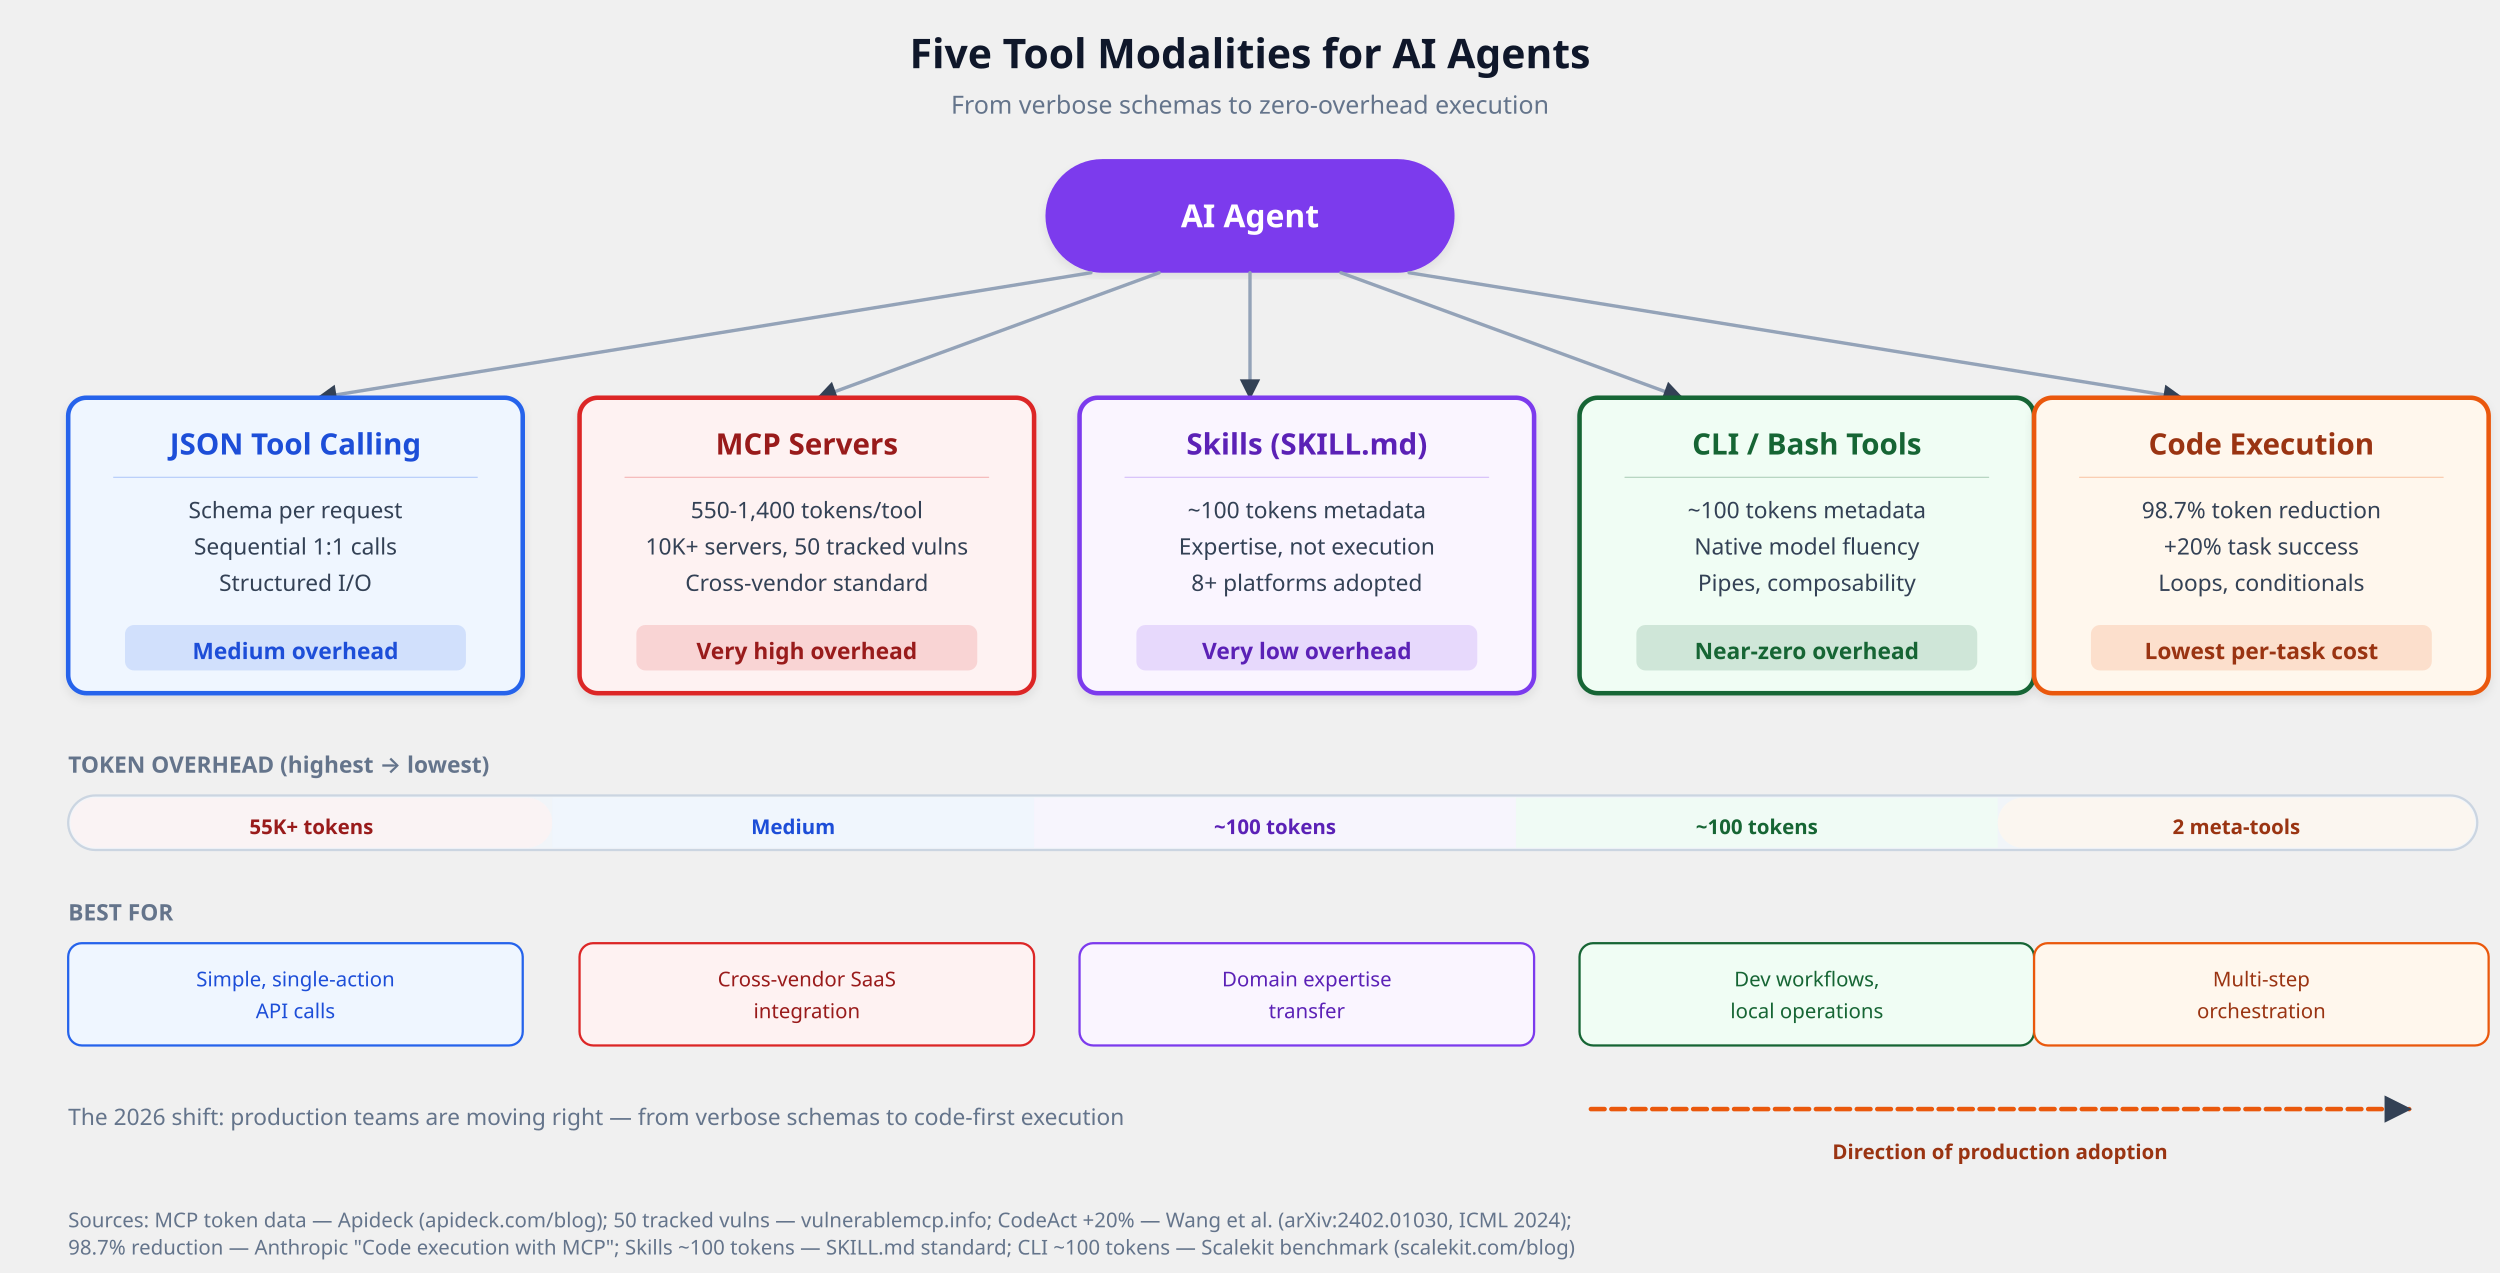
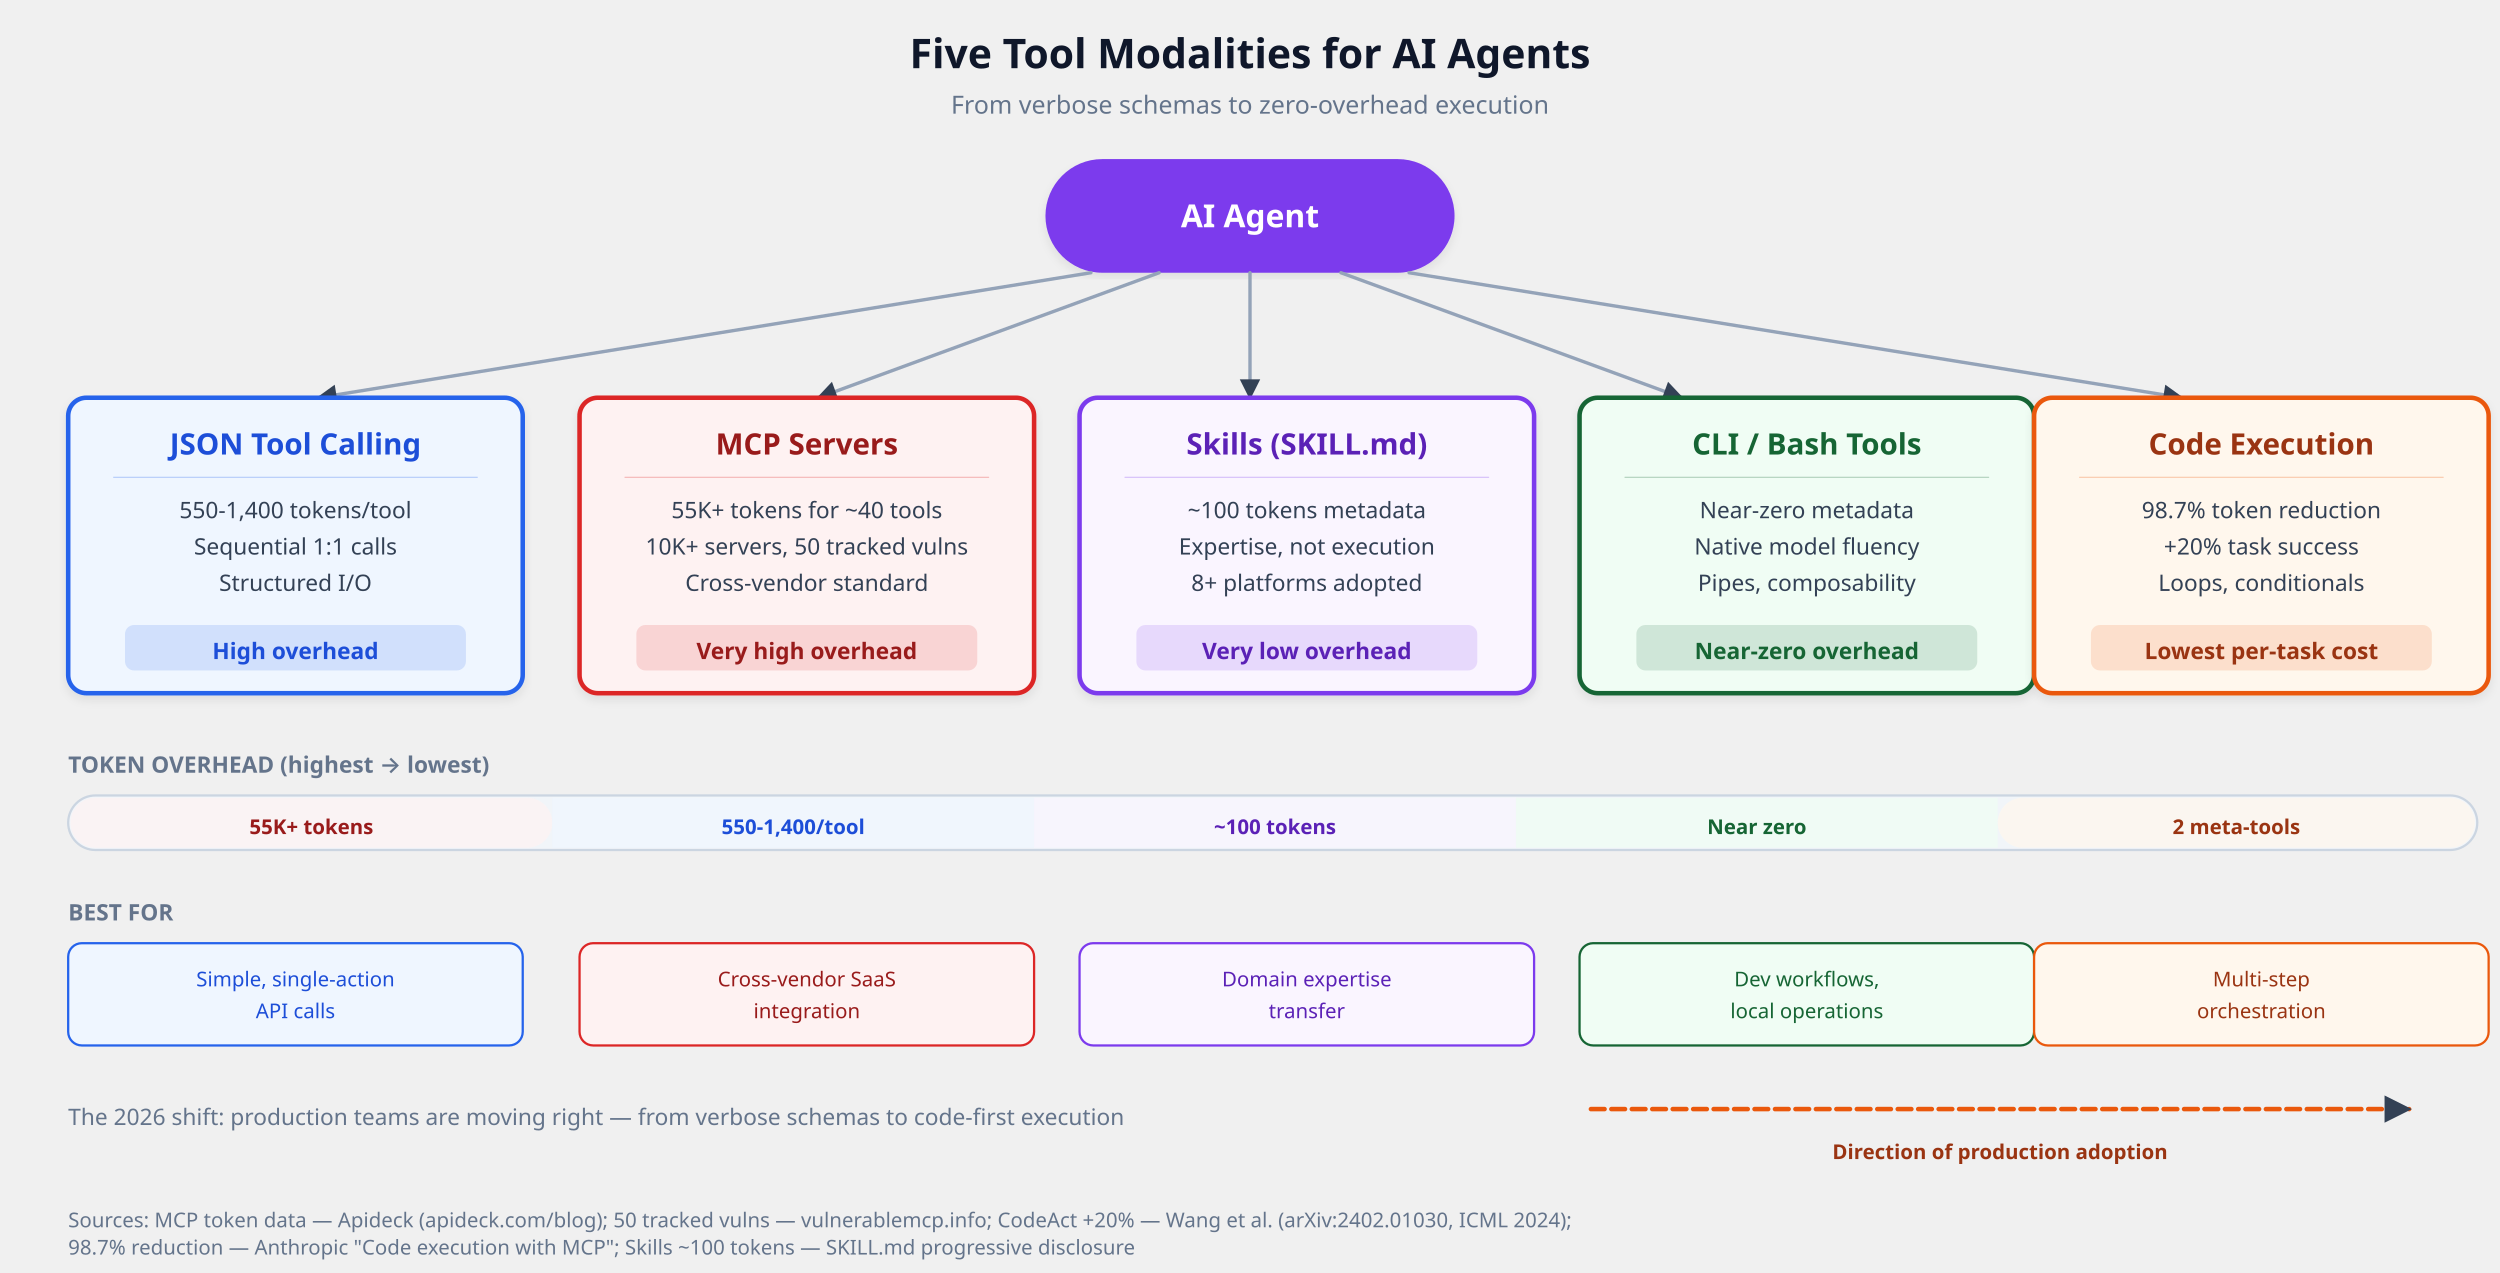
<svg xmlns="http://www.w3.org/2000/svg" viewBox="0 0 1100 560" font-family="'Segoe UI', system-ui, -apple-system, sans-serif" role="img" aria-label="Tool Modalities Landscape" data-visual-system="evidence-plate-v1" preserveAspectRatio="xMidYMid meet" shape-rendering="geometricPrecision" text-rendering="geometricPrecision">
  <defs>
    <filter id="shadow" x="-2%" y="-2%" width="104%" height="108%">
      <feDropShadow dx="0" dy="2" stdDeviation="2" flood-opacity="0.08" />
    </filter>
    <marker id="arrow" viewBox="0 0 10 10" refX="9" refY="5" markerWidth="6" markerHeight="6" orient="auto-start-reverse">
      <path d="M 0 0 L 10 5 L 0 10 z" fill="#334155" />
    </marker>
  </defs>
  <style data-visual-system="evidence-plate-v1">
    * { animation: none !important; }
    .anim-box, .bar, .bar-text, .seq-item, .t-box, .flow { opacity: 1 !important; transform: none !important; }
    path, line, polyline { stroke-linecap: round; stroke-linejoin: round; }
  </style>
  <text y="30" text-anchor="middle" font-size="18" font-weight="700" fill="#0f172a" x="550">Five Tool Modalities for AI Agents</text>
  <text y="50" text-anchor="middle" font-size="11" fill="#64748b" x="550">From verbose schemas to zero-overhead execution</text>
  <rect x="460" y="70" width="180" height="50" rx="25" fill="#7c3aed" filter="url(#shadow)" />
  <text y="100" text-anchor="middle" font-size="14" font-weight="600" fill="#ffffff" x="550">AI Agent</text>
  <line x1="480" y1="120" x2="140" y2="175" stroke="#94a3b8" stroke-width="1.5" marker-end="url(#arrow)" />
  <line x1="510" y1="120" x2="360" y2="175" stroke="#94a3b8" stroke-width="1.5" marker-end="url(#arrow)" />
  <line x1="550" y1="120" x2="550" y2="175" stroke="#94a3b8" stroke-width="1.5" marker-end="url(#arrow)" />
  <line x1="590" y1="120" x2="740" y2="175" stroke="#94a3b8" stroke-width="1.5" marker-end="url(#arrow)" />
  <line x1="620" y1="120" x2="960" y2="175" stroke="#94a3b8" stroke-width="1.5" marker-end="url(#arrow)" />
  <rect x="30" y="175" width="200" height="130" rx="8" fill="#eff6ff" stroke="#2563eb" stroke-width="2" filter="url(#shadow)" />
  <text y="200" text-anchor="middle" font-size="13" font-weight="600" fill="#1d4ed8" x="130">JSON Tool Calling</text>
  <line x1="50" y1="210" x2="210" y2="210" stroke="#2563eb" stroke-width="0.5" opacity="0.3" />
-   <text y="228" text-anchor="middle" font-size="10" fill="#334155" x="130">Schema per request</text>
+   <text y="228" text-anchor="middle" font-size="10" fill="#334155" x="130">550-1,400 tokens/tool</text>
  <text y="244" text-anchor="middle" font-size="10" fill="#334155" x="130">Sequential 1:1 calls</text>
  <text y="260" text-anchor="middle" font-size="10" fill="#334155" x="130">Structured I/O</text>
  <rect x="55" y="275" width="150" height="20" rx="4" fill="#2563eb" opacity="0.15" />
-   <text y="290" text-anchor="middle" font-size="10" font-weight="600" fill="#1d4ed8" x="130">Medium overhead</text>
+   <text y="290" text-anchor="middle" font-size="10" font-weight="600" fill="#1d4ed8" x="130">High overhead</text>
  <rect x="255" y="175" width="200" height="130" rx="8" fill="#fef2f2" stroke="#dc2626" stroke-width="2" filter="url(#shadow)" />
  <text y="200" text-anchor="middle" font-size="13" font-weight="600" fill="#991b1b" x="355">MCP Servers</text>
  <line x1="275" y1="210" x2="435" y2="210" stroke="#dc2626" stroke-width="0.5" opacity="0.3" />
-   <text y="228" text-anchor="middle" font-size="10" fill="#334155" x="355">550-1,400 tokens/tool</text>
+   <text y="228" text-anchor="middle" font-size="10" fill="#334155" x="355">55K+ tokens for ~40 tools</text>
  <text y="244" text-anchor="middle" font-size="10" fill="#334155" x="355">10K+ servers, 50 tracked vulns</text>
  <text y="260" text-anchor="middle" font-size="10" fill="#334155" x="355">Cross-vendor standard</text>
  <rect x="280" y="275" width="150" height="20" rx="4" fill="#dc2626" opacity="0.15" />
  <text y="290" text-anchor="middle" font-size="10" font-weight="600" fill="#991b1b" x="355">Very high overhead</text>
  <rect x="475" y="175" width="200" height="130" rx="8" fill="#faf5ff" stroke="#7c3aed" stroke-width="2" filter="url(#shadow)" />
  <text y="200" text-anchor="middle" font-size="13" font-weight="600" fill="#5b21b6" x="575">Skills (SKILL.md)</text>
  <line x1="495" y1="210" x2="655" y2="210" stroke="#7c3aed" stroke-width="0.5" opacity="0.3" />
  <text y="228" text-anchor="middle" font-size="10" fill="#334155" x="575">~100 tokens metadata</text>
  <text y="244" text-anchor="middle" font-size="10" fill="#334155" x="575">Expertise, not execution</text>
  <text y="260" text-anchor="middle" font-size="10" fill="#334155" x="575">8+ platforms adopted</text>
  <rect x="500" y="275" width="150" height="20" rx="4" fill="#7c3aed" opacity="0.15" />
  <text y="290" text-anchor="middle" font-size="10" font-weight="600" fill="#5b21b6" x="575">Very low overhead</text>
  <rect x="695" y="175" width="200" height="130" rx="8" fill="#f0fdf4" stroke="#166534" stroke-width="2" filter="url(#shadow)" />
  <text y="200" text-anchor="middle" font-size="13" font-weight="600" fill="#166534" x="795">CLI / Bash Tools</text>
  <line x1="715" y1="210" x2="875" y2="210" stroke="#166534" stroke-width="0.5" opacity="0.3" />
-   <text y="228" text-anchor="middle" font-size="10" fill="#334155" x="795">~100 tokens metadata</text>
+   <text y="228" text-anchor="middle" font-size="10" fill="#334155" x="795">Near-zero metadata</text>
  <text y="244" text-anchor="middle" font-size="10" fill="#334155" x="795">Native model fluency</text>
  <text y="260" text-anchor="middle" font-size="10" fill="#334155" x="795">Pipes, composability</text>
  <rect x="720" y="275" width="150" height="20" rx="4" fill="#166534" opacity="0.15" />
  <text y="290" text-anchor="middle" font-size="10" font-weight="600" fill="#166534" x="795">Near-zero overhead</text>
  <rect x="895" y="175" width="200" height="130" rx="8" fill="#fff7ed" stroke="#ea580c" stroke-width="2" filter="url(#shadow)" />
  <text y="200" text-anchor="middle" font-size="13" font-weight="600" fill="#9a3412" x="995">Code Execution</text>
  <line x1="915" y1="210" x2="1075" y2="210" stroke="#ea580c" stroke-width="0.5" opacity="0.3" />
  <text y="228" text-anchor="middle" font-size="10" fill="#334155" x="995">98.7% token reduction</text>
  <text y="244" text-anchor="middle" font-size="10" fill="#334155" x="995">+20% task success</text>
  <text y="260" text-anchor="middle" font-size="10" fill="#334155" x="995">Loops, conditionals</text>
  <rect x="920" y="275" width="150" height="20" rx="4" fill="#ea580c" opacity="0.15" />
  <text y="290" text-anchor="middle" font-size="10" font-weight="600" fill="#9a3412" x="995">Lowest per-task cost</text>
  <text y="340" font-size="10" font-weight="600" fill="#64748b" x="30">TOKEN OVERHEAD (highest → lowest)</text>
  <rect x="30" y="350" width="1060" height="24" rx="12" fill="#f1f5f9" stroke="#cbd5e1" stroke-width="1" />
  <rect x="31" y="351" width="212" height="22" rx="11" fill="#fef2f2" opacity="0.7" />
  <rect x="243" y="351" width="212" height="22" rx="0" fill="#eff6ff" opacity="0.7" />
  <rect x="455" y="351" width="212" height="22" rx="0" fill="#faf5ff" opacity="0.7" />
  <rect x="667" y="351" width="212" height="22" rx="0" fill="#f0fdf4" opacity="0.7" />
  <rect x="879" y="351" width="210" height="22" rx="11" fill="#fff7ed" opacity="0.7" />
  <text y="367" text-anchor="middle" font-size="9" font-weight="600" fill="#991b1b" x="137">55K+ tokens</text>
-   <text y="367" text-anchor="middle" font-size="9" font-weight="600" fill="#1d4ed8" x="349">Medium</text>
+   <text y="367" text-anchor="middle" font-size="9" font-weight="600" fill="#1d4ed8" x="349">550-1,400/tool</text>
  <text y="367" text-anchor="middle" font-size="9" font-weight="600" fill="#5b21b6" x="561">~100 tokens</text>
-   <text y="367" text-anchor="middle" font-size="9" font-weight="600" fill="#166534" x="773">~100 tokens</text>
+   <text y="367" text-anchor="middle" font-size="9" font-weight="600" fill="#166534" x="773">Near zero</text>
  <text y="367" text-anchor="middle" font-size="9" font-weight="600" fill="#9a3412" x="984">2 meta-tools</text>
  <text y="405" font-size="10" font-weight="600" fill="#64748b" x="30">BEST FOR</text>
  <rect x="30" y="415" width="200" height="45" rx="6" fill="#eff6ff" stroke="#2563eb" stroke-width="1" />
  <text y="434" text-anchor="middle" font-size="9" fill="#1d4ed8" x="130">Simple, single-action</text>
  <text y="448" text-anchor="middle" font-size="9" fill="#1d4ed8" x="130">API calls</text>
  <rect x="255" y="415" width="200" height="45" rx="6" fill="#fef2f2" stroke="#dc2626" stroke-width="1" />
  <text y="434" text-anchor="middle" font-size="9" fill="#991b1b" x="355">Cross-vendor SaaS</text>
  <text y="448" text-anchor="middle" font-size="9" fill="#991b1b" x="355">integration</text>
  <rect x="475" y="415" width="200" height="45" rx="6" fill="#faf5ff" stroke="#7c3aed" stroke-width="1" />
  <text y="434" text-anchor="middle" font-size="9" fill="#5b21b6" x="575">Domain expertise</text>
  <text y="448" text-anchor="middle" font-size="9" fill="#5b21b6" x="575">transfer</text>
  <rect x="695" y="415" width="200" height="45" rx="6" fill="#f0fdf4" stroke="#166534" stroke-width="1" />
  <text y="434" text-anchor="middle" font-size="9" fill="#166534" x="795">Dev workflows,</text>
  <text y="448" text-anchor="middle" font-size="9" fill="#166534" x="795">local operations</text>
  <rect x="895" y="415" width="200" height="45" rx="6" fill="#fff7ed" stroke="#ea580c" stroke-width="1" />
  <text y="434" text-anchor="middle" font-size="9" fill="#9a3412" x="995">Multi-step</text>
  <text y="448" text-anchor="middle" font-size="9" fill="#9a3412" x="995">orchestration</text>
  <text y="495" font-size="10" fill="#64748b" x="30">The 2026 shift: production teams are moving right — from verbose schemas to code-first execution</text>
  <line x1="700" y1="488" x2="1060" y2="488" stroke="#ea580c" stroke-width="2" stroke-dasharray="6,3" marker-end="url(#arrow)" />
  <text y="510" text-anchor="middle" font-size="9" font-weight="600" fill="#9a3412" x="880">Direction of production adoption</text>
  <text y="540" font-size="9" fill="#64748b" x="30">Sources: MCP token data — Apideck (apideck.com/blog); 50 tracked vulns — vulnerablemcp.info; CodeAct +20% — Wang et al. (arXiv:2402.01030, ICML 2024);</text>
-   <text y="552" font-size="9" fill="#64748b" x="30">98.7% reduction — Anthropic "Code execution with MCP"; Skills ~100 tokens — SKILL.md standard; CLI ~100 tokens — Scalekit benchmark (scalekit.com/blog)</text>
+   <text y="552" font-size="9" fill="#64748b" x="30">98.7% reduction — Anthropic "Code execution with MCP"; Skills ~100 tokens — SKILL.md progressive disclosure</text>
</svg>
